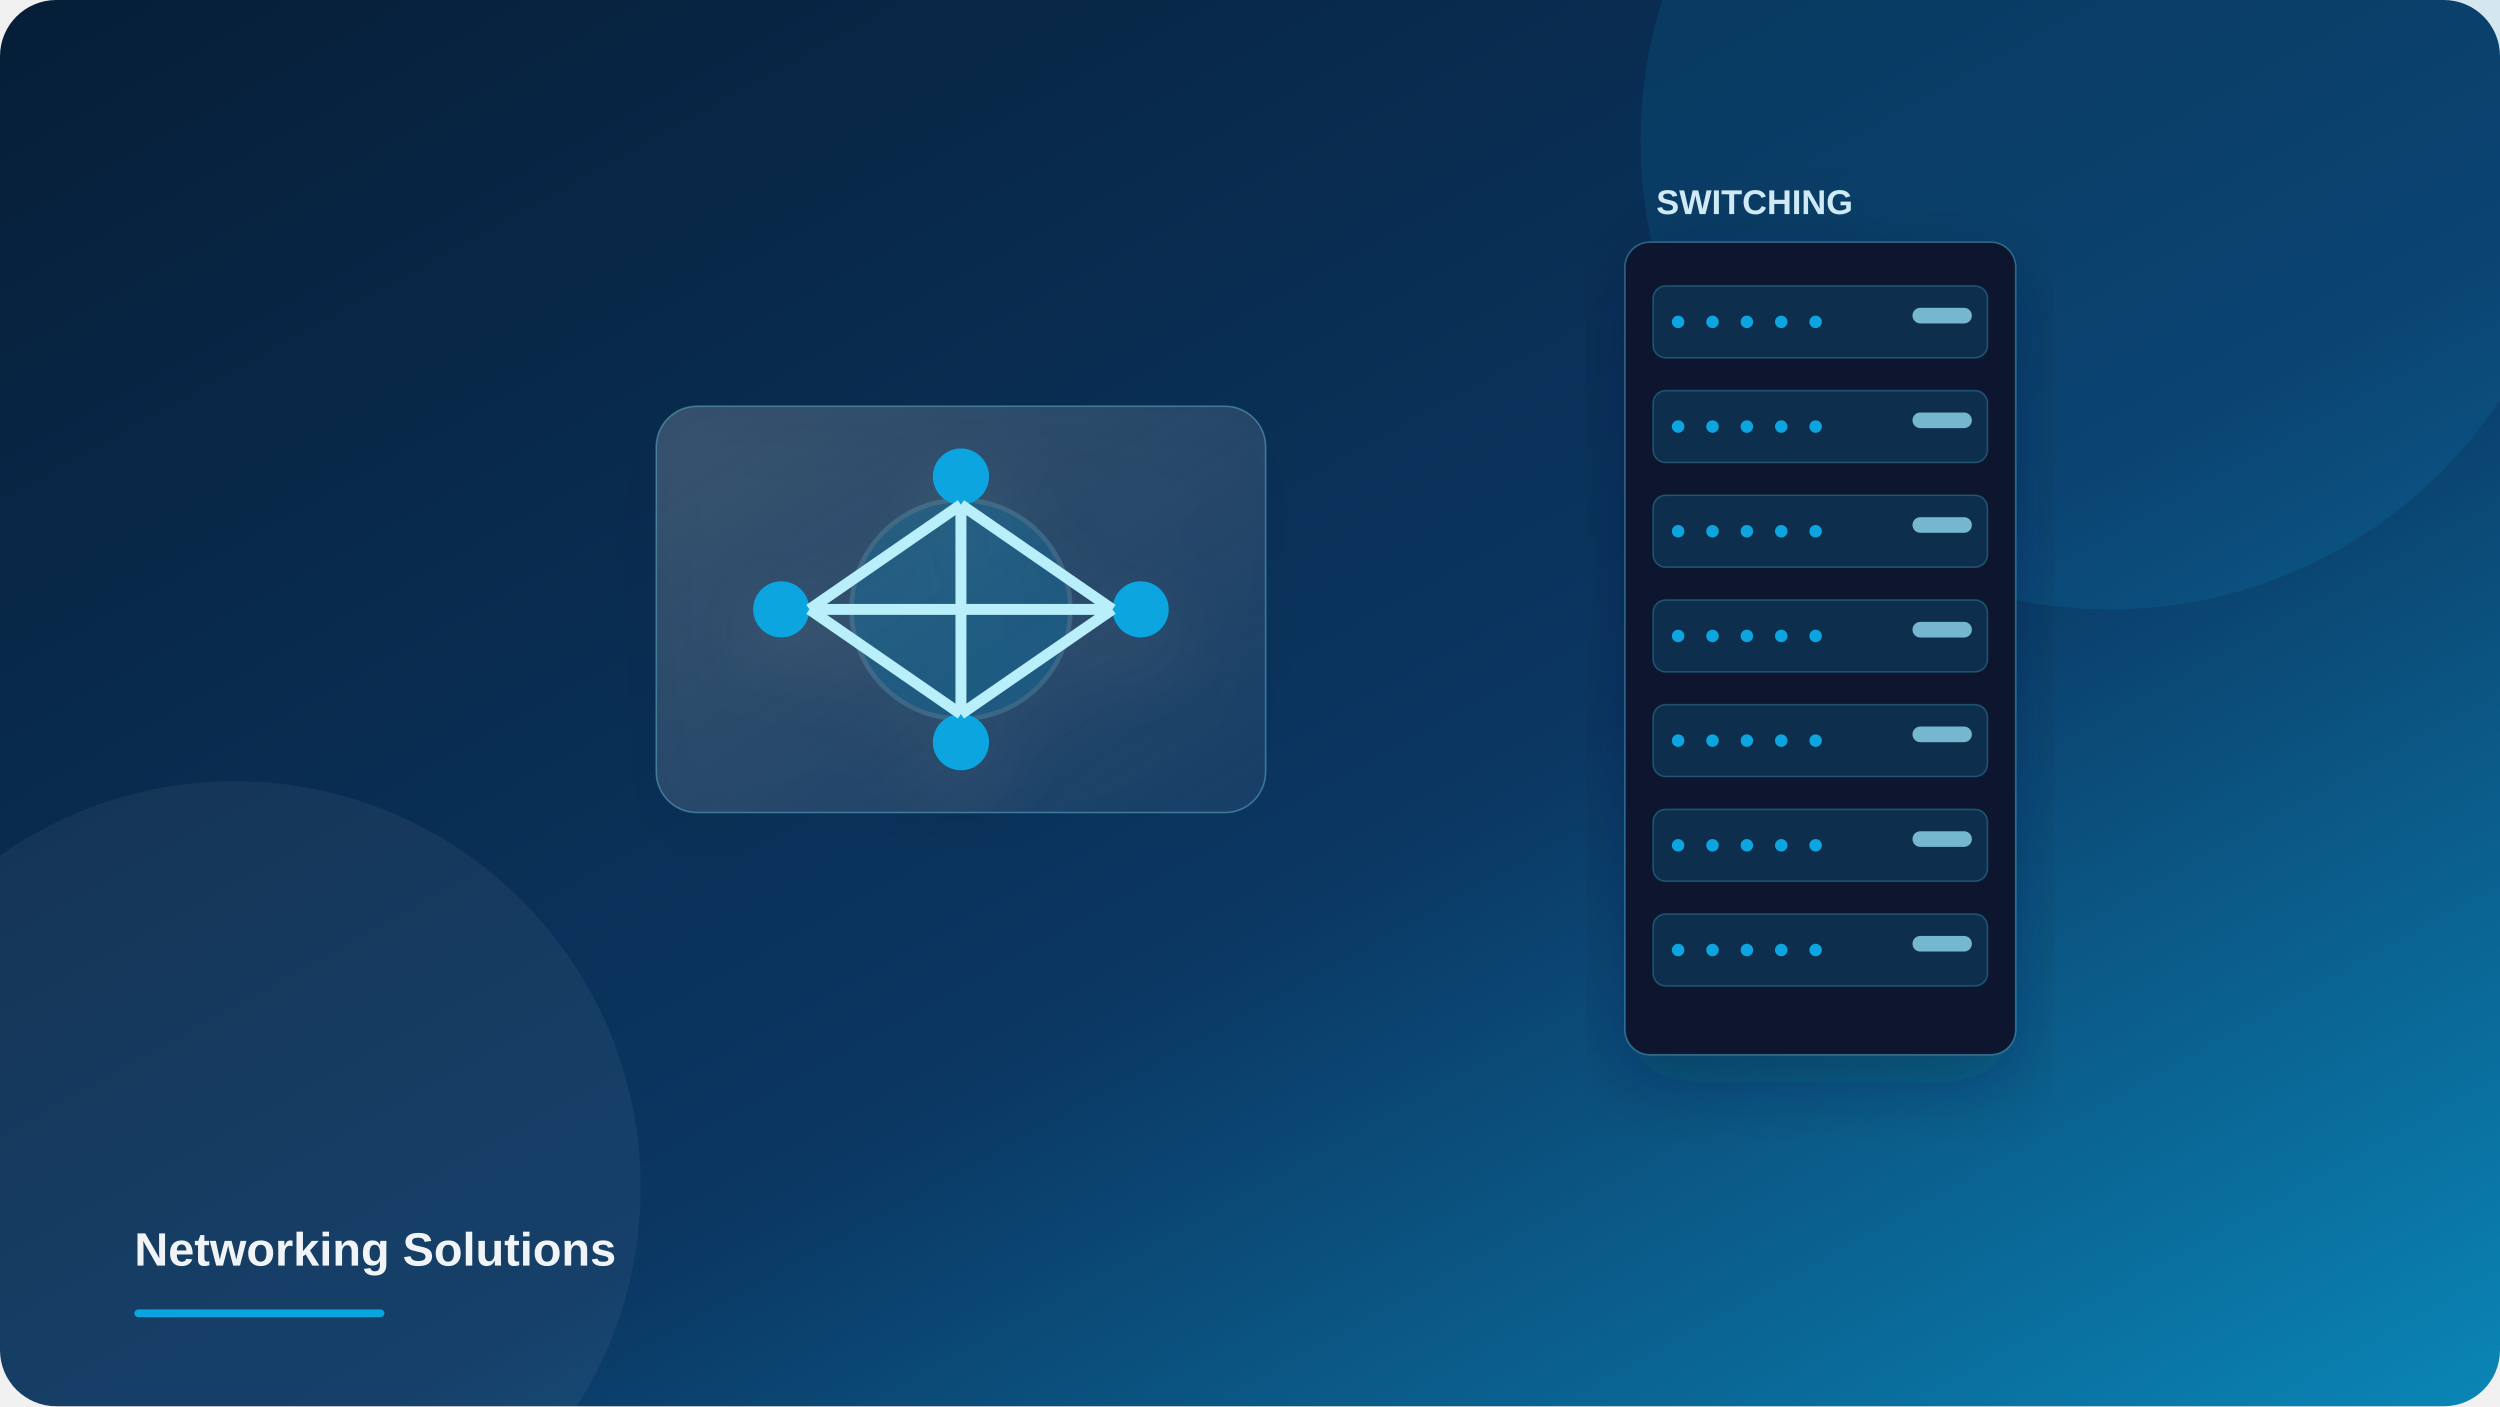
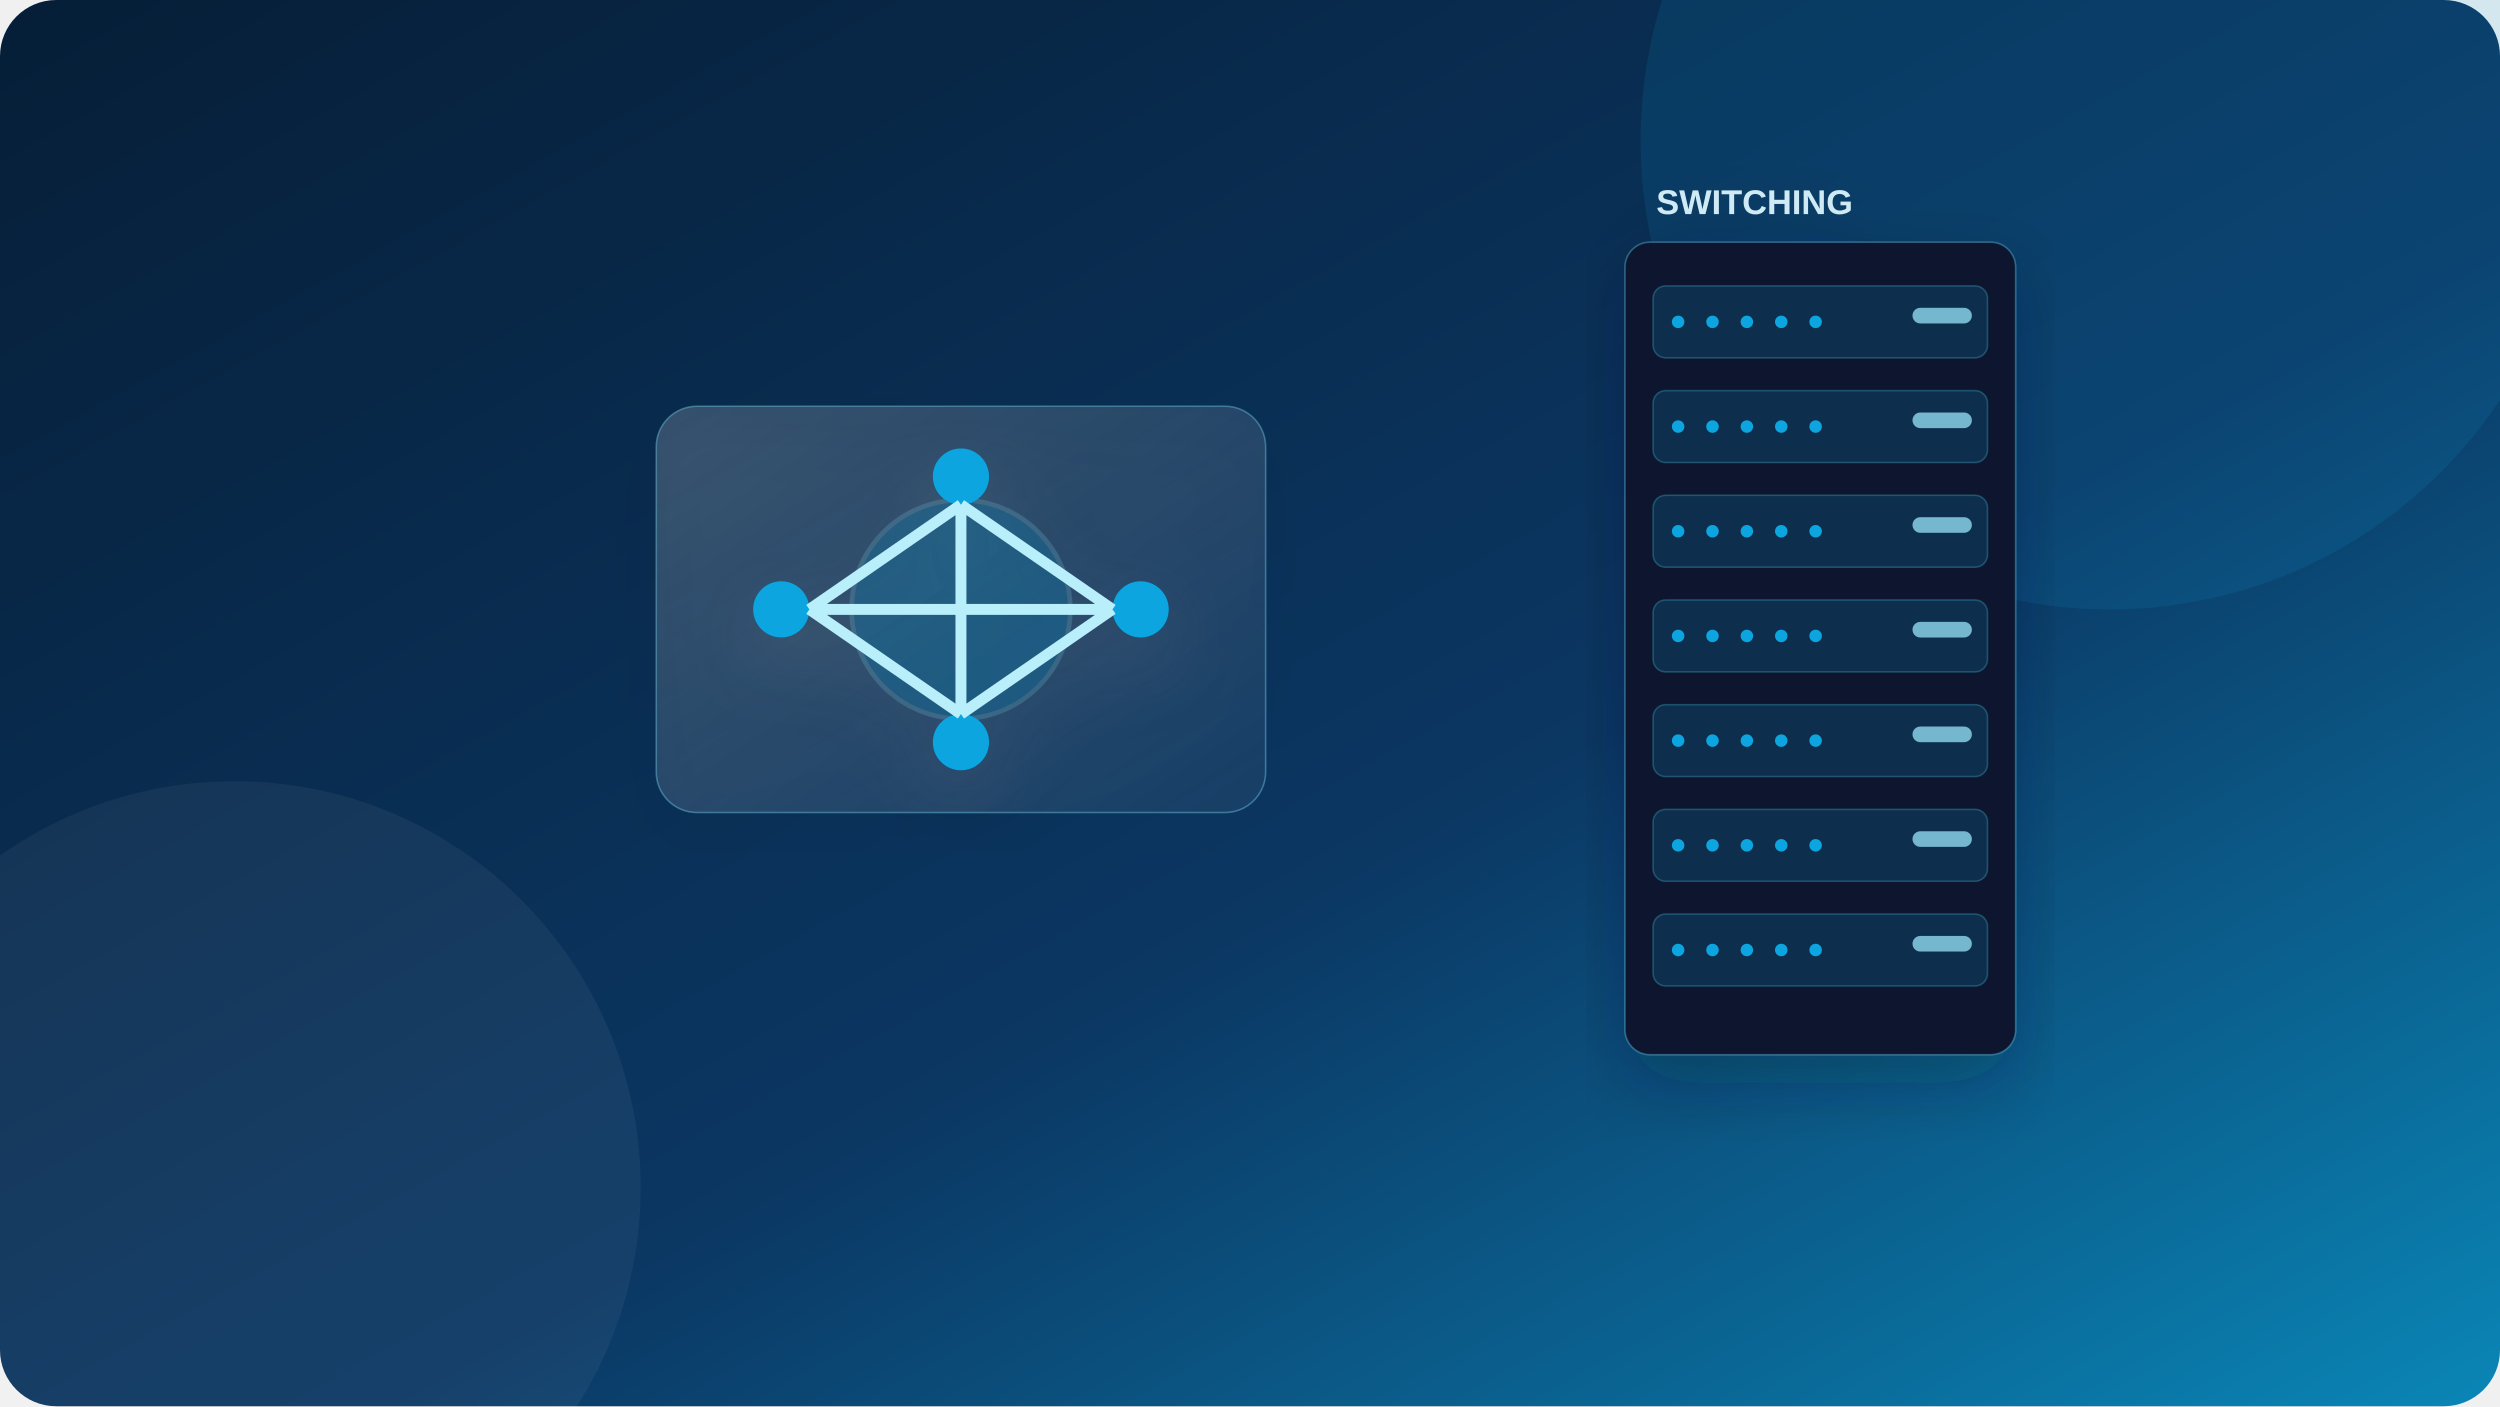
<svg xmlns="http://www.w3.org/2000/svg" viewBox="0 0 1600 900" role="img" aria-label="Networking Solutions">
  <defs>
    <linearGradient id="bg" x1="0" y1="0" x2="1" y2="1">
      <stop offset="0" stop-color="#061e37" />
      <stop offset=".58" stop-color="#0b3763" />
      <stop offset="1" stop-color="#0a86b6" />
    </linearGradient>
    <linearGradient id="glass" x1="0" y1="0" x2="1" y2="1">
      <stop offset="0" stop-color="#fff" stop-opacity=".18" />
      <stop offset="1" stop-color="#fff" stop-opacity=".04" />
    </linearGradient>
    <filter id="shadow">
      <feDropShadow dx="0" dy="18" stdDeviation="22" flood-color="#00152b" flood-opacity=".28" />
    </filter>
  </defs>
  <rect width="1600" height="900" rx="36" fill="url(#bg)" />
  <circle cx="1350" cy="90" r="300" fill="#08a5df" opacity=".12" />
  <circle cx="150" cy="760" r="260" fill="#fff" opacity=".05" />
  <g filter="url(#shadow)">
    <rect x="1040" y="155" width="250" height="520" rx="16" fill="#07192e" stroke="#5eaed2" stroke-opacity=".45" />
    <rect x="1058" y="183" width="214" height="46" rx="8" fill="#102f4e" stroke="#2e7192" stroke-opacity=".6" />
    <circle cx="1074" cy="206" r="4" fill="#08a5df" />
    <circle cx="1096" cy="206" r="4" fill="#08a5df" />
    <circle cx="1118" cy="206" r="4" fill="#08a5df" />
    <circle cx="1140" cy="206" r="4" fill="#08a5df" />
    <circle cx="1162" cy="206" r="4" fill="#08a5df" />
    <rect x="1224" y="197" width="38" height="10" rx="5" fill="#8fd9ef" opacity=".8" />
    <rect x="1058" y="250" width="214" height="46" rx="8" fill="#102f4e" stroke="#2e7192" stroke-opacity=".6" />
    <circle cx="1074" cy="273" r="4" fill="#08a5df" />
    <circle cx="1096" cy="273" r="4" fill="#08a5df" />
    <circle cx="1118" cy="273" r="4" fill="#08a5df" />
    <circle cx="1140" cy="273" r="4" fill="#08a5df" />
    <circle cx="1162" cy="273" r="4" fill="#08a5df" />
    <rect x="1224" y="264" width="38" height="10" rx="5" fill="#8fd9ef" opacity=".8" />
    <rect x="1058" y="317" width="214" height="46" rx="8" fill="#102f4e" stroke="#2e7192" stroke-opacity=".6" />
    <circle cx="1074" cy="340" r="4" fill="#08a5df" />
    <circle cx="1096" cy="340" r="4" fill="#08a5df" />
    <circle cx="1118" cy="340" r="4" fill="#08a5df" />
    <circle cx="1140" cy="340" r="4" fill="#08a5df" />
    <circle cx="1162" cy="340" r="4" fill="#08a5df" />
    <rect x="1224" y="331" width="38" height="10" rx="5" fill="#8fd9ef" opacity=".8" />
    <rect x="1058" y="384" width="214" height="46" rx="8" fill="#102f4e" stroke="#2e7192" stroke-opacity=".6" />
    <circle cx="1074" cy="407" r="4" fill="#08a5df" />
    <circle cx="1096" cy="407" r="4" fill="#08a5df" />
    <circle cx="1118" cy="407" r="4" fill="#08a5df" />
    <circle cx="1140" cy="407" r="4" fill="#08a5df" />
    <circle cx="1162" cy="407" r="4" fill="#08a5df" />
    <rect x="1224" y="398" width="38" height="10" rx="5" fill="#8fd9ef" opacity=".8" />
    <rect x="1058" y="451" width="214" height="46" rx="8" fill="#102f4e" stroke="#2e7192" stroke-opacity=".6" />
    <circle cx="1074" cy="474" r="4" fill="#08a5df" />
    <circle cx="1096" cy="474" r="4" fill="#08a5df" />
    <circle cx="1118" cy="474" r="4" fill="#08a5df" />
    <circle cx="1140" cy="474" r="4" fill="#08a5df" />
    <circle cx="1162" cy="474" r="4" fill="#08a5df" />
    <rect x="1224" y="465" width="38" height="10" rx="5" fill="#8fd9ef" opacity=".8" />
    <rect x="1058" y="518" width="214" height="46" rx="8" fill="#102f4e" stroke="#2e7192" stroke-opacity=".6" />
    <circle cx="1074" cy="541" r="4" fill="#08a5df" />
    <circle cx="1096" cy="541" r="4" fill="#08a5df" />
    <circle cx="1118" cy="541" r="4" fill="#08a5df" />
    <circle cx="1140" cy="541" r="4" fill="#08a5df" />
    <circle cx="1162" cy="541" r="4" fill="#08a5df" />
    <rect x="1224" y="532" width="38" height="10" rx="5" fill="#8fd9ef" opacity=".8" />
    <rect x="1058" y="585" width="214" height="46" rx="8" fill="#102f4e" stroke="#2e7192" stroke-opacity=".6" />
    <circle cx="1074" cy="608" r="4" fill="#08a5df" />
    <circle cx="1096" cy="608" r="4" fill="#08a5df" />
    <circle cx="1118" cy="608" r="4" fill="#08a5df" />
    <circle cx="1140" cy="608" r="4" fill="#08a5df" />
    <circle cx="1162" cy="608" r="4" fill="#08a5df" />
    <rect x="1224" y="599" width="38" height="10" rx="5" fill="#8fd9ef" opacity=".8" />
    <text x="1060" y="137" font-family="Arial" font-size="22" font-weight="700" fill="#cfeaf5">SWITCHING</text>
  </g>
  <g filter="url(#shadow)">
    <rect x="420" y="260" width="390" height="260" rx="26" fill="url(#glass)" stroke="#7bd5ed" stroke-opacity=".4" />
    <circle cx="615" cy="390" r="70" fill="#08a5df" opacity=".18" stroke="#8fe5f6" stroke-width="3" />
    <circle cx="500" cy="390" r="18" fill="#08a5df" />
    <circle cx="730" cy="390" r="18" fill="#08a5df" />
    <circle cx="615" cy="305" r="18" fill="#08a5df" />
    <circle cx="615" cy="475" r="18" fill="#08a5df" />
    <path d="M518 390h194M615 323v134M518 390L615 323M712 390L615 323M518 390L615 457M712 390L615 457" stroke="#b9effb" stroke-width="7" fill="none" />
  </g>
-   <text x="86" y="810" font-family="Arial,Helvetica,sans-serif" font-size="30" font-weight="700" fill="#fff" opacity=".94">Networking Solutions</text>
-   <rect x="86" y="838" width="160" height="5" rx="2.5" fill="#08a5df" />
</svg>
